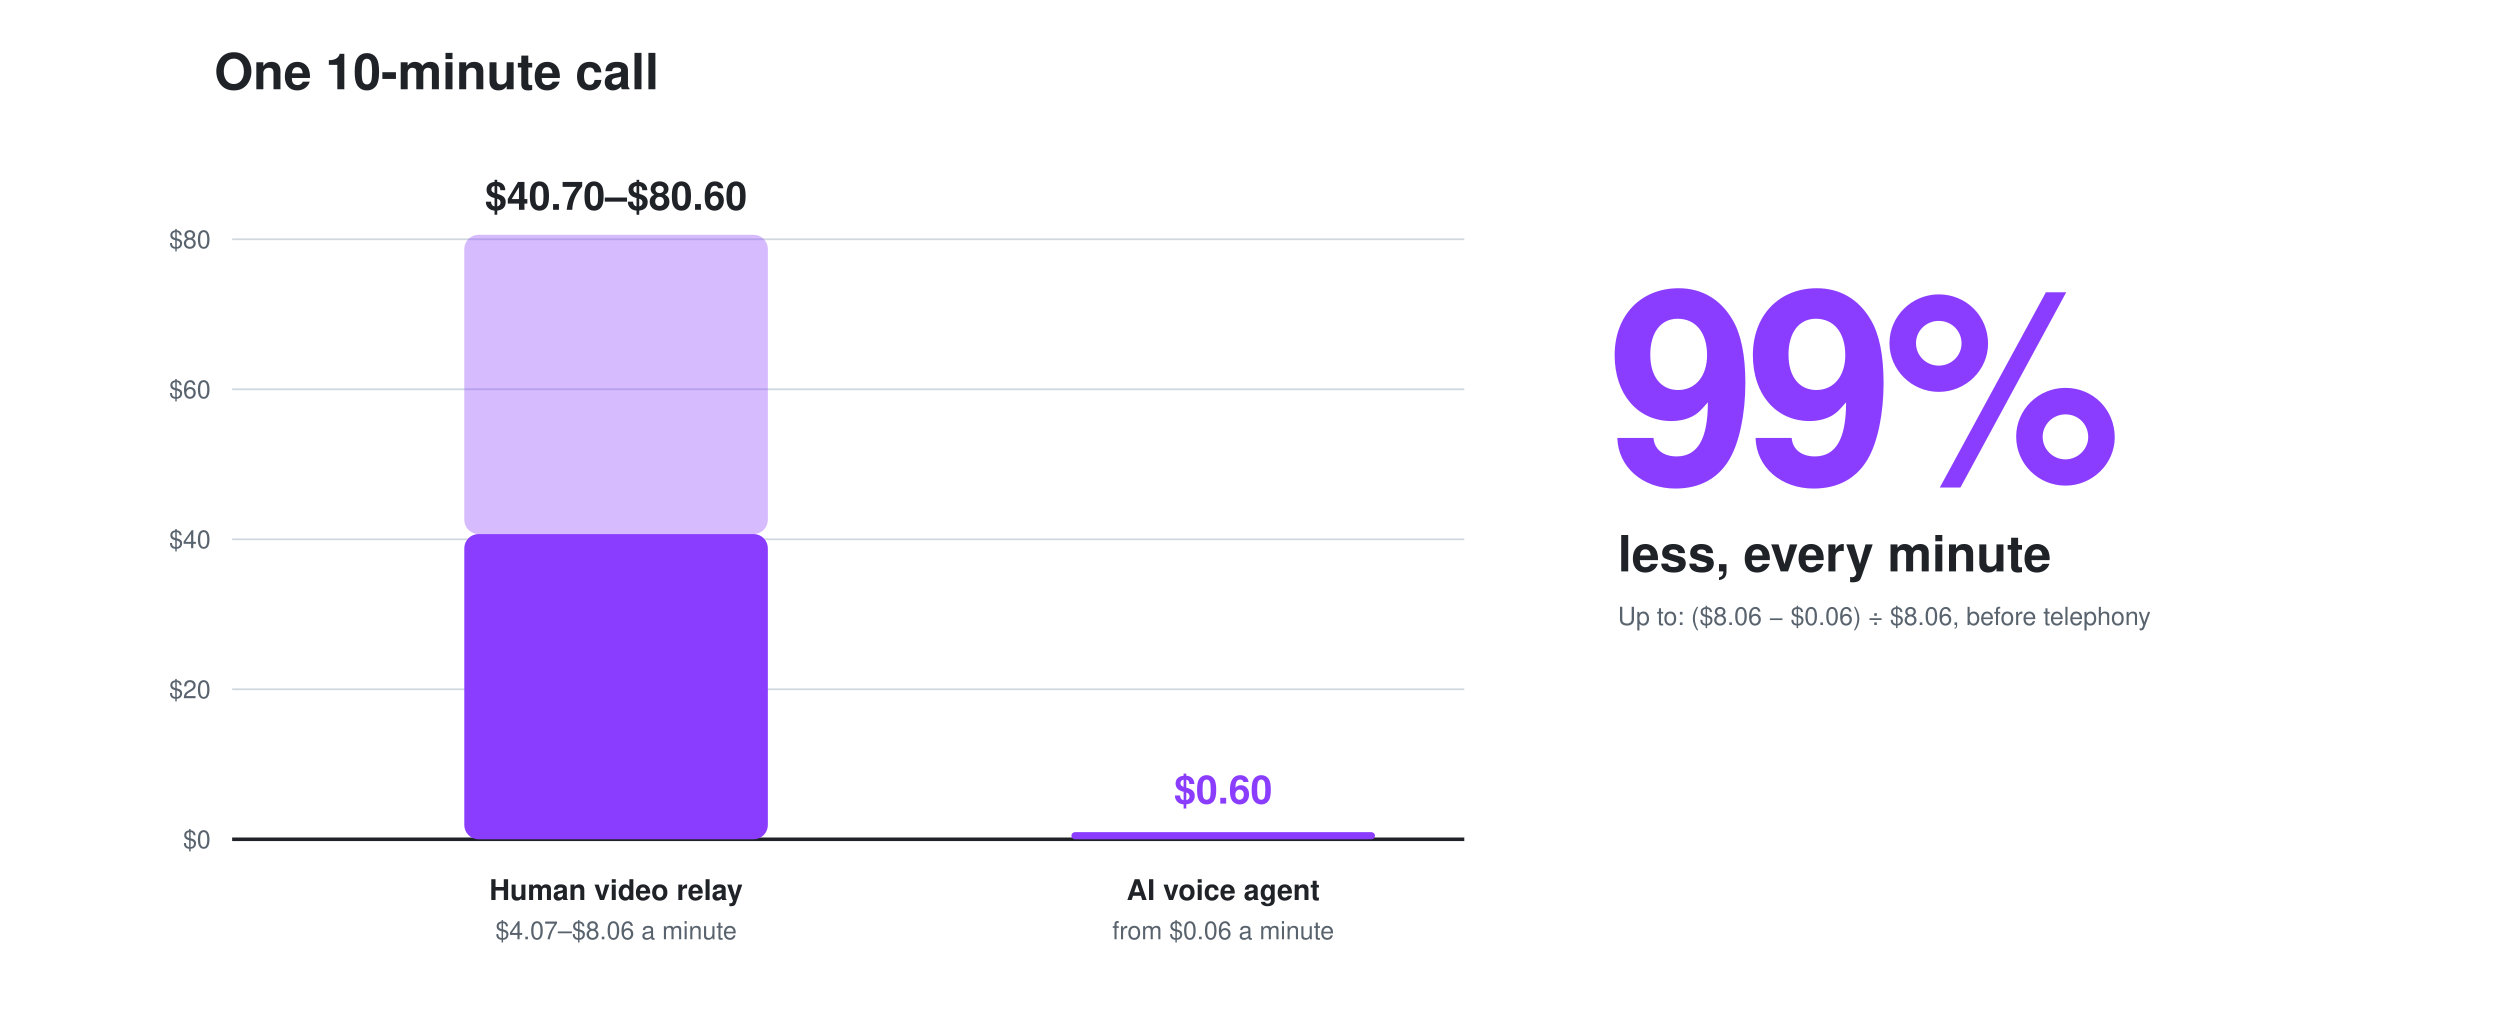
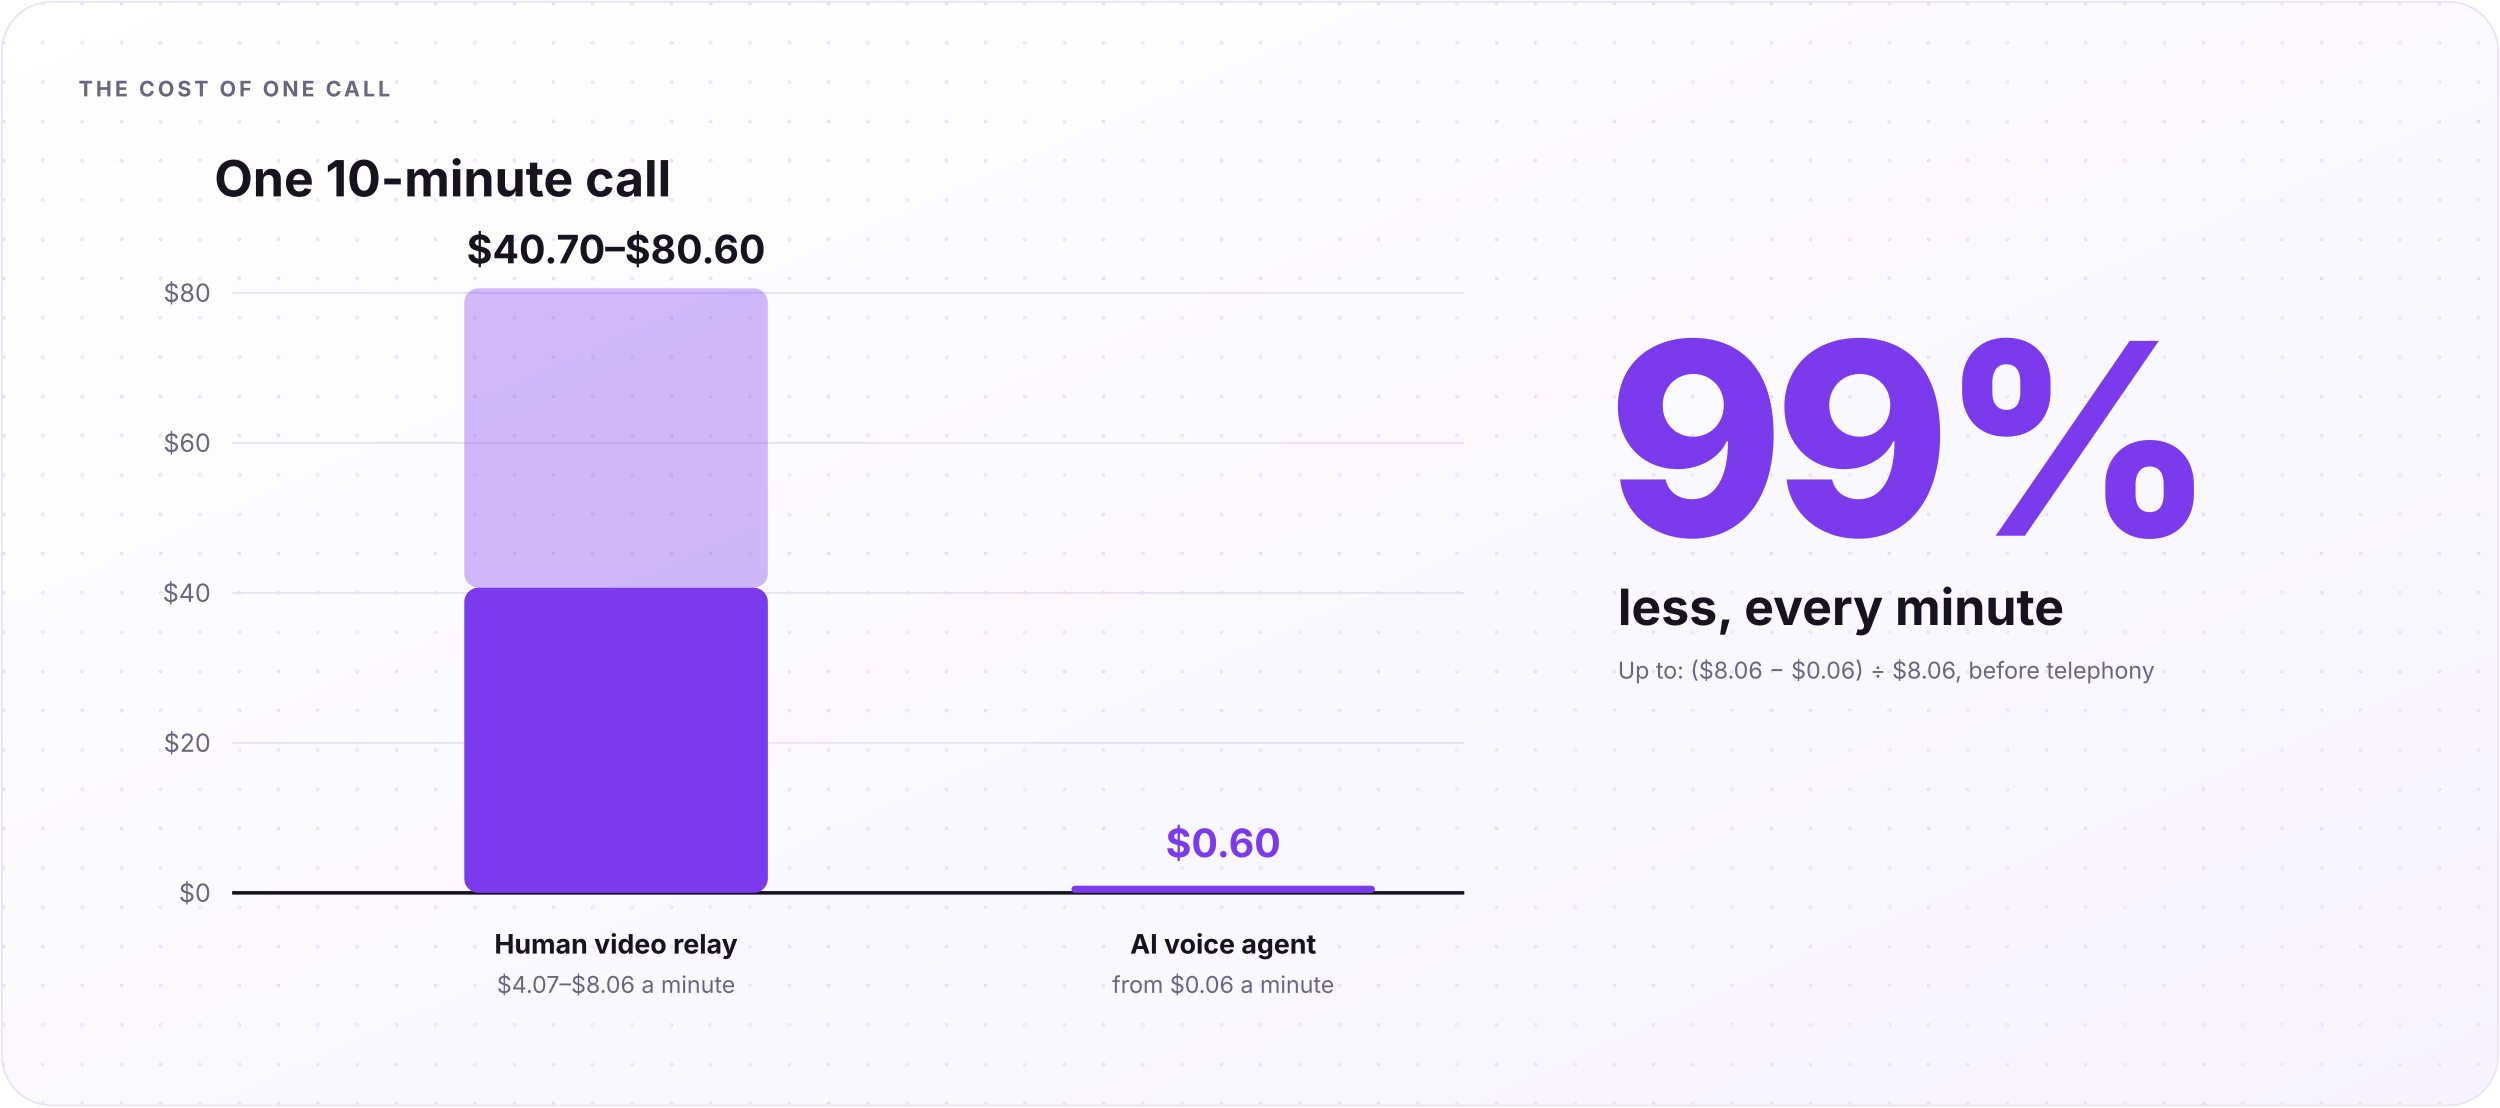
- <svg xmlns="http://www.w3.org/2000/svg" width="1400" height="570" viewBox="0 0 1400 570" role="img">
-   <style>text{font-family:-apple-system, BlinkMacSystemFont, 'Segoe UI', Helvetica, Arial, sans-serif}.zone{font-size:13px;font-weight:700;letter-spacing:.12em;fill:#59636E}.title{font-size:24px;font-weight:700;fill:#1F2328}.sub{font-size:14px;fill:#59636E}.row{font-size:16px;fill:#1F2328}.chip{font-size:12.5px;font-weight:600;fill:#59636E}.lab{font-size:12.5px;font-weight:700;fill:#59636E}@keyframes grow{0%{transform:scaleY(0)}14%{transform:scaleY(1)}94%{transform:scaleY(1);opacity:1}100%{transform:scaleY(1);opacity:0}}.g1{transform-box:fill-box;transform-origin:bottom;animation:grow 10.0s cubic-bezier(.2,.8,.2,1) infinite}@keyframes grow2{0%,12%{transform:scaleY(0)}26%{transform:scaleY(1)}94%{transform:scaleY(1);opacity:1}100%{transform:scaleY(1);opacity:0}}.g2{transform-box:fill-box;transform-origin:bottom;animation:grow2 10.0s cubic-bezier(.2,.8,.2,1) infinite}@keyframes show{0%,28%{opacity:0}34%,94%{opacity:1}100%{opacity:0}}.show{animation:show 10.0s ease-out infinite}.big{font-size:150px;font-weight:800;fill:#8B3DFF;letter-spacing:-6px}.val{font-size:22px;font-weight:700;fill:#1F2328}.axis{font-size:14px;fill:#59636E}.h2{font-size:28px;font-weight:700;fill:#1F2328}</style>
-   <text class="h2" x="120" y="50">One 10-minute call</text>
-   <line x1="130" y1="470.0" x2="820" y2="470.0" stroke="#1F2328" stroke-width="2" />
-   <text class="axis" x="118" y="475.0" text-anchor="end">$0</text>
-   <line x1="130" y1="386.0" x2="820" y2="386.0" stroke="#D0D7DE" stroke-width="1" />
-   <text class="axis" x="118" y="391.0" text-anchor="end">$20</text>
-   <line x1="130" y1="302.0" x2="820" y2="302.0" stroke="#D0D7DE" stroke-width="1" />
-   <text class="axis" x="118" y="307.0" text-anchor="end">$40</text>
-   <line x1="130" y1="218.0" x2="820" y2="218.0" stroke="#D0D7DE" stroke-width="1" />
-   <text class="axis" x="118" y="223.0" text-anchor="end">$60</text>
-   <line x1="130" y1="134.0" x2="820" y2="134.0" stroke="#D0D7DE" stroke-width="1" />
-   <text class="axis" x="118" y="139.0" text-anchor="end">$80</text>
-   <rect class="g1" x="260" y="299.06" width="170" height="170.94" rx="8" fill="#8B3DFF" />
-   <rect class="g2" x="260" y="131.48" width="170" height="167.58" rx="8" fill="#8B3DFF" fill-opacity=".35" />
-   <rect class="g1" x="600" y="466" width="170" height="4" rx="2" fill="#8B3DFF" />
-   <text class="val show" x="345.0" y="117.48" text-anchor="middle">$40.70–$80.60</text>
-   <text class="val show" x="685.0" y="450" text-anchor="middle" style="fill:#8B3DFF">$0.60</text>
-   <text class="row" x="345.0" y="504" text-anchor="middle" style="font-weight:700">Human video relay</text>
-   <text class="sub" x="345.0" y="526" text-anchor="middle">$4.07–$8.06 a minute</text>
-   <text class="row" x="685.0" y="504" text-anchor="middle" style="font-weight:700">AI voice agent</text>
-   <text class="sub" x="685.0" y="526" text-anchor="middle">from $0.06 a minute</text>
+ <svg xmlns="http://www.w3.org/2000/svg" width="1400" height="620" viewBox="0 0 1400 620" role="img">
+   <style>text{font-family:-apple-system, BlinkMacSystemFont, 'Segoe UI', Inter, Helvetica, Arial, sans-serif}.t1{font-size:19px;font-weight:700;fill:#17141F}.t2{font-size:15px;font-weight:650;fill:#17141F}.s{font-size:13px;fill:#6B6680}.eye{font-size:12px;font-weight:700;letter-spacing:.14em;fill:#6B6680}@keyframes breathe{0%,100%{transform:scaleY(1)}50%{transform:scaleY(.7)}}.breathe{transform-box:fill-box;transform-origin:center;animation:breathe 1.6s cubic-bezier(.77,0,.175,1) infinite}@keyframes grow{0%{transform:scaleY(0.02)}14%{transform:scaleY(1)}94%{transform:scaleY(1);opacity:1}100%{transform:scaleY(1);opacity:0}}.g1{transform-box:fill-box;transform-origin:bottom;animation:grow 10.0s cubic-bezier(.23,1,.32,1) infinite}@keyframes grow2{0%,12%{transform:scaleY(0.02)}26%{transform:scaleY(1)}94%{transform:scaleY(1);opacity:1}100%{transform:scaleY(1);opacity:0}}.g2{transform-box:fill-box;transform-origin:bottom;animation:grow2 10.0s cubic-bezier(.23,1,.32,1) infinite}@keyframes show{0%,28%{opacity:0}34%,94%{opacity:1}100%{opacity:0}}.show{animation:show 10.0s cubic-bezier(.23,1,.32,1) infinite}.big{font-size:150px;font-weight:800;fill:#7C3AED;letter-spacing:-6px}.val{font-size:22px;font-weight:700;fill:#17141F}.axis{font-size:14px;fill:#6B6680}.h2{font-size:28px;font-weight:700;fill:#17141F}@media (prefers-reduced-motion:reduce){.g1,.g2,.show{animation:none;opacity:1;transform:none}}@media (prefers-reduced-motion:reduce){.mv{display:none}.breathe{animation:none}}</style>
+   <defs>
+     <linearGradient id="bg" x1="0" y1="0" x2="1" y2="1">
+       <stop offset="0" stop-color="#FFFFFF" />
+       <stop offset="1" stop-color="#F6F3FF" />
+     </linearGradient>
+     <pattern id="dots" width="22" height="22" patternUnits="userSpaceOnUse">
+       <circle cx="2" cy="2" r="1.1" fill="#E4DEF3" />
+     </pattern>
+     <linearGradient id="mark" x1="0" y1="0" x2="1" y2="1">
+       <stop offset="0" stop-color="#B07BFF" />
+       <stop offset=".55" stop-color="#8B3DFF" />
+       <stop offset="1" stop-color="#5B16D6" />
+     </linearGradient>
+     <filter id="sh" x="-30%" y="-30%" width="160%" height="180%">
+       <feDropShadow dx="0" dy="8" stdDeviation="12" flood-color="#2B1A66" flood-opacity="0.10" />
+     </filter>
+     <radialGradient id="halo">
+       <stop offset="0" stop-color="#7C3AED" stop-opacity=".35" />
+       <stop offset="1" stop-color="#7C3AED" stop-opacity="0" />
+     </radialGradient>
+   </defs>
+   <rect x="1" y="1" width="1398" height="618" rx="28" fill="url(#bg)" stroke="#E7E2F5" />
+   <rect x="1" y="1" width="1398" height="618" rx="28" fill="url(#dots)" />
+   <text class="eye" x="44" y="54">THE COST OF ONE CALL</text>
+   <text class="h2" x="120" y="110">One 10-minute call</text>
+   <line x1="130" y1="500.0" x2="820" y2="500.0" stroke="#17141F" stroke-width="2" />
+   <text class="axis" x="118" y="505.0" text-anchor="end">$0</text>
+   <line x1="130" y1="416.0" x2="820" y2="416.0" stroke="#E6E1F2" stroke-width="1" />
+   <text class="axis" x="118" y="421.0" text-anchor="end">$20</text>
+   <line x1="130" y1="332.0" x2="820" y2="332.0" stroke="#E6E1F2" stroke-width="1" />
+   <text class="axis" x="118" y="337.0" text-anchor="end">$40</text>
+   <line x1="130" y1="248.0" x2="820" y2="248.0" stroke="#E6E1F2" stroke-width="1" />
+   <text class="axis" x="118" y="253.0" text-anchor="end">$60</text>
+   <line x1="130" y1="164.0" x2="820" y2="164.0" stroke="#E6E1F2" stroke-width="1" />
+   <text class="axis" x="118" y="169.0" text-anchor="end">$80</text>
+   <rect class="g1" x="260" y="329.06" width="170" height="170.94" rx="8" fill="#7C3AED" />
+   <rect class="g2" x="260" y="161.48" width="170" height="167.58" rx="8" fill="#7C3AED" fill-opacity=".35" />
+   <rect class="g1" x="600" y="496" width="170" height="4" rx="2" fill="#7C3AED" />
+   <text class="val show" x="345.0" y="147.48" text-anchor="middle">$40.70–$80.60</text>
+   <text class="val show" x="685.0" y="480" text-anchor="middle" style="fill:#7C3AED">$0.60</text>
+   <text class="t2" x="345.0" y="534" text-anchor="middle">Human video relay</text>
+   <text class="s" x="345.0" y="556" text-anchor="middle">$4.07–$8.06 a minute</text>
+   <text class="t2" x="685.0" y="534" text-anchor="middle">AI voice agent</text>
+   <text class="s" x="685.0" y="556" text-anchor="middle">from $0.06 a minute</text>
  <g class="show">
-     <text class="big" x="900" y="270">99%</text>
-     <text class="h2" x="906" y="320">less, every minute</text>
-     <text class="sub" x="906" y="350">Up to: ($8.06 − $0.06) ÷ $8.06, before telephony</text>
+     <text class="big" x="900" y="300">99%</text>
+     <text class="h2" x="906" y="350">less, every minute</text>
+     <text class="s" x="906" y="380">Up to: ($8.06 − $0.06) ÷ $8.06, before telephony</text>
  </g>
</svg>
